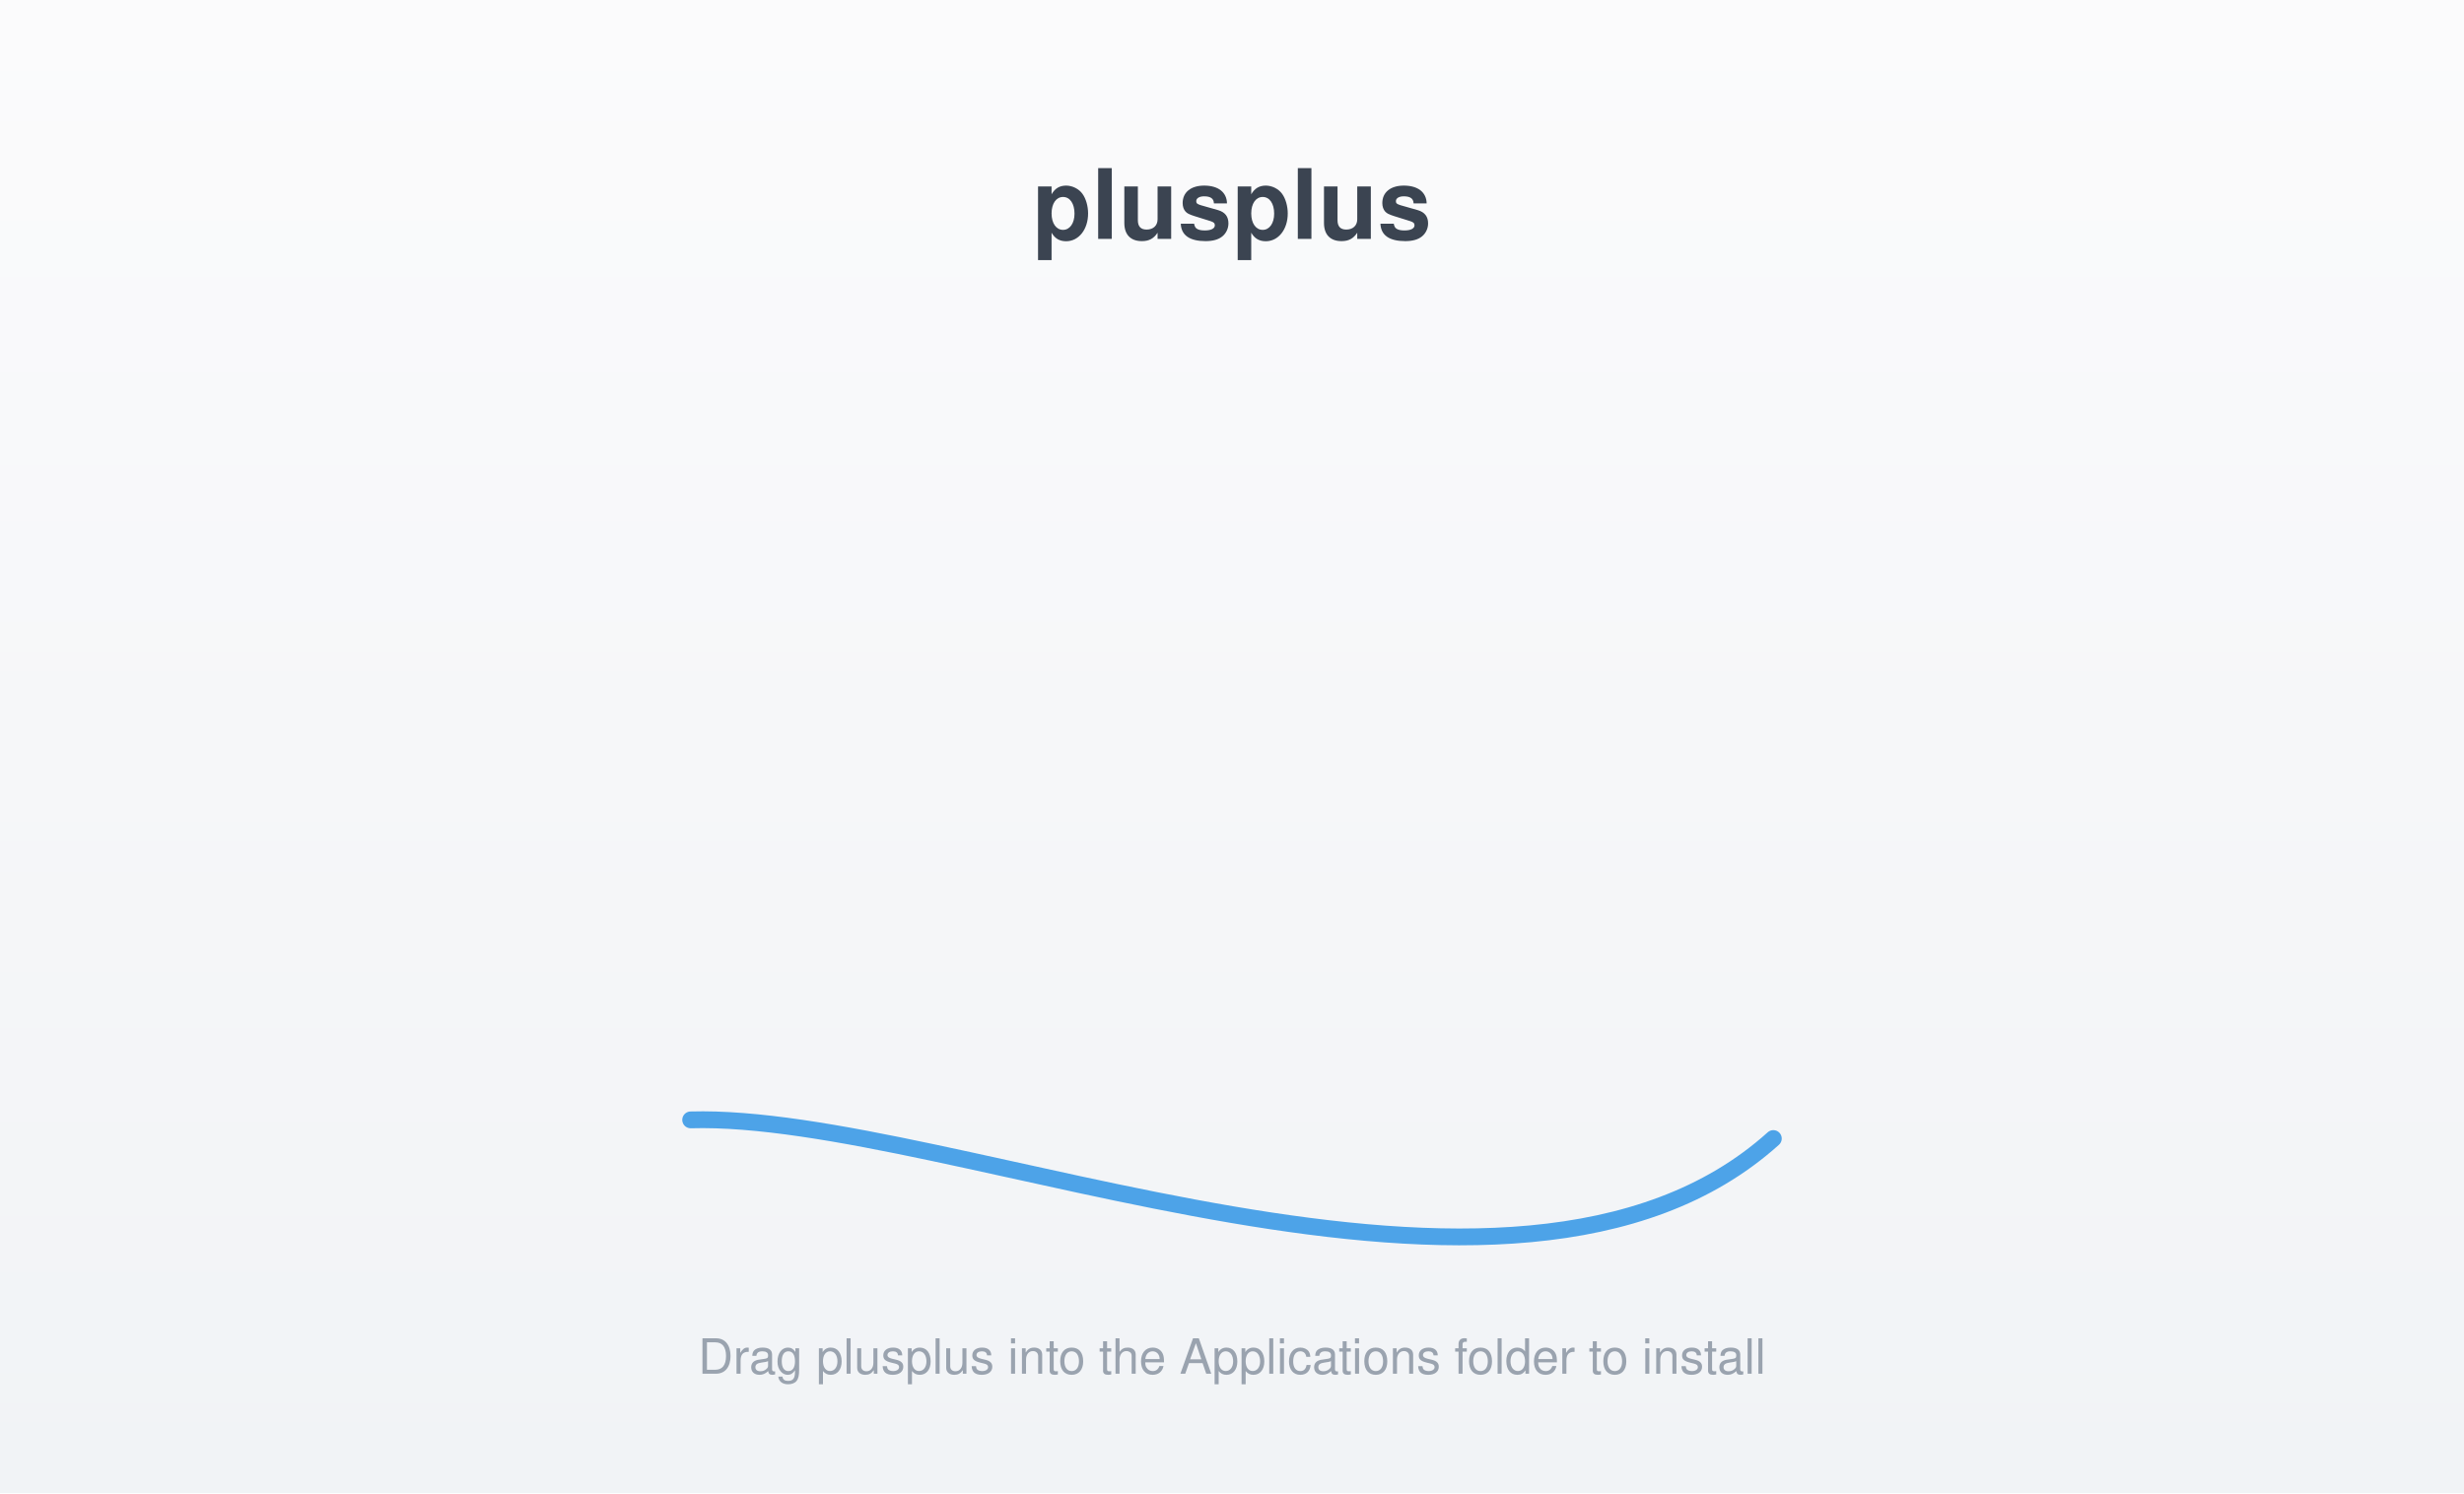
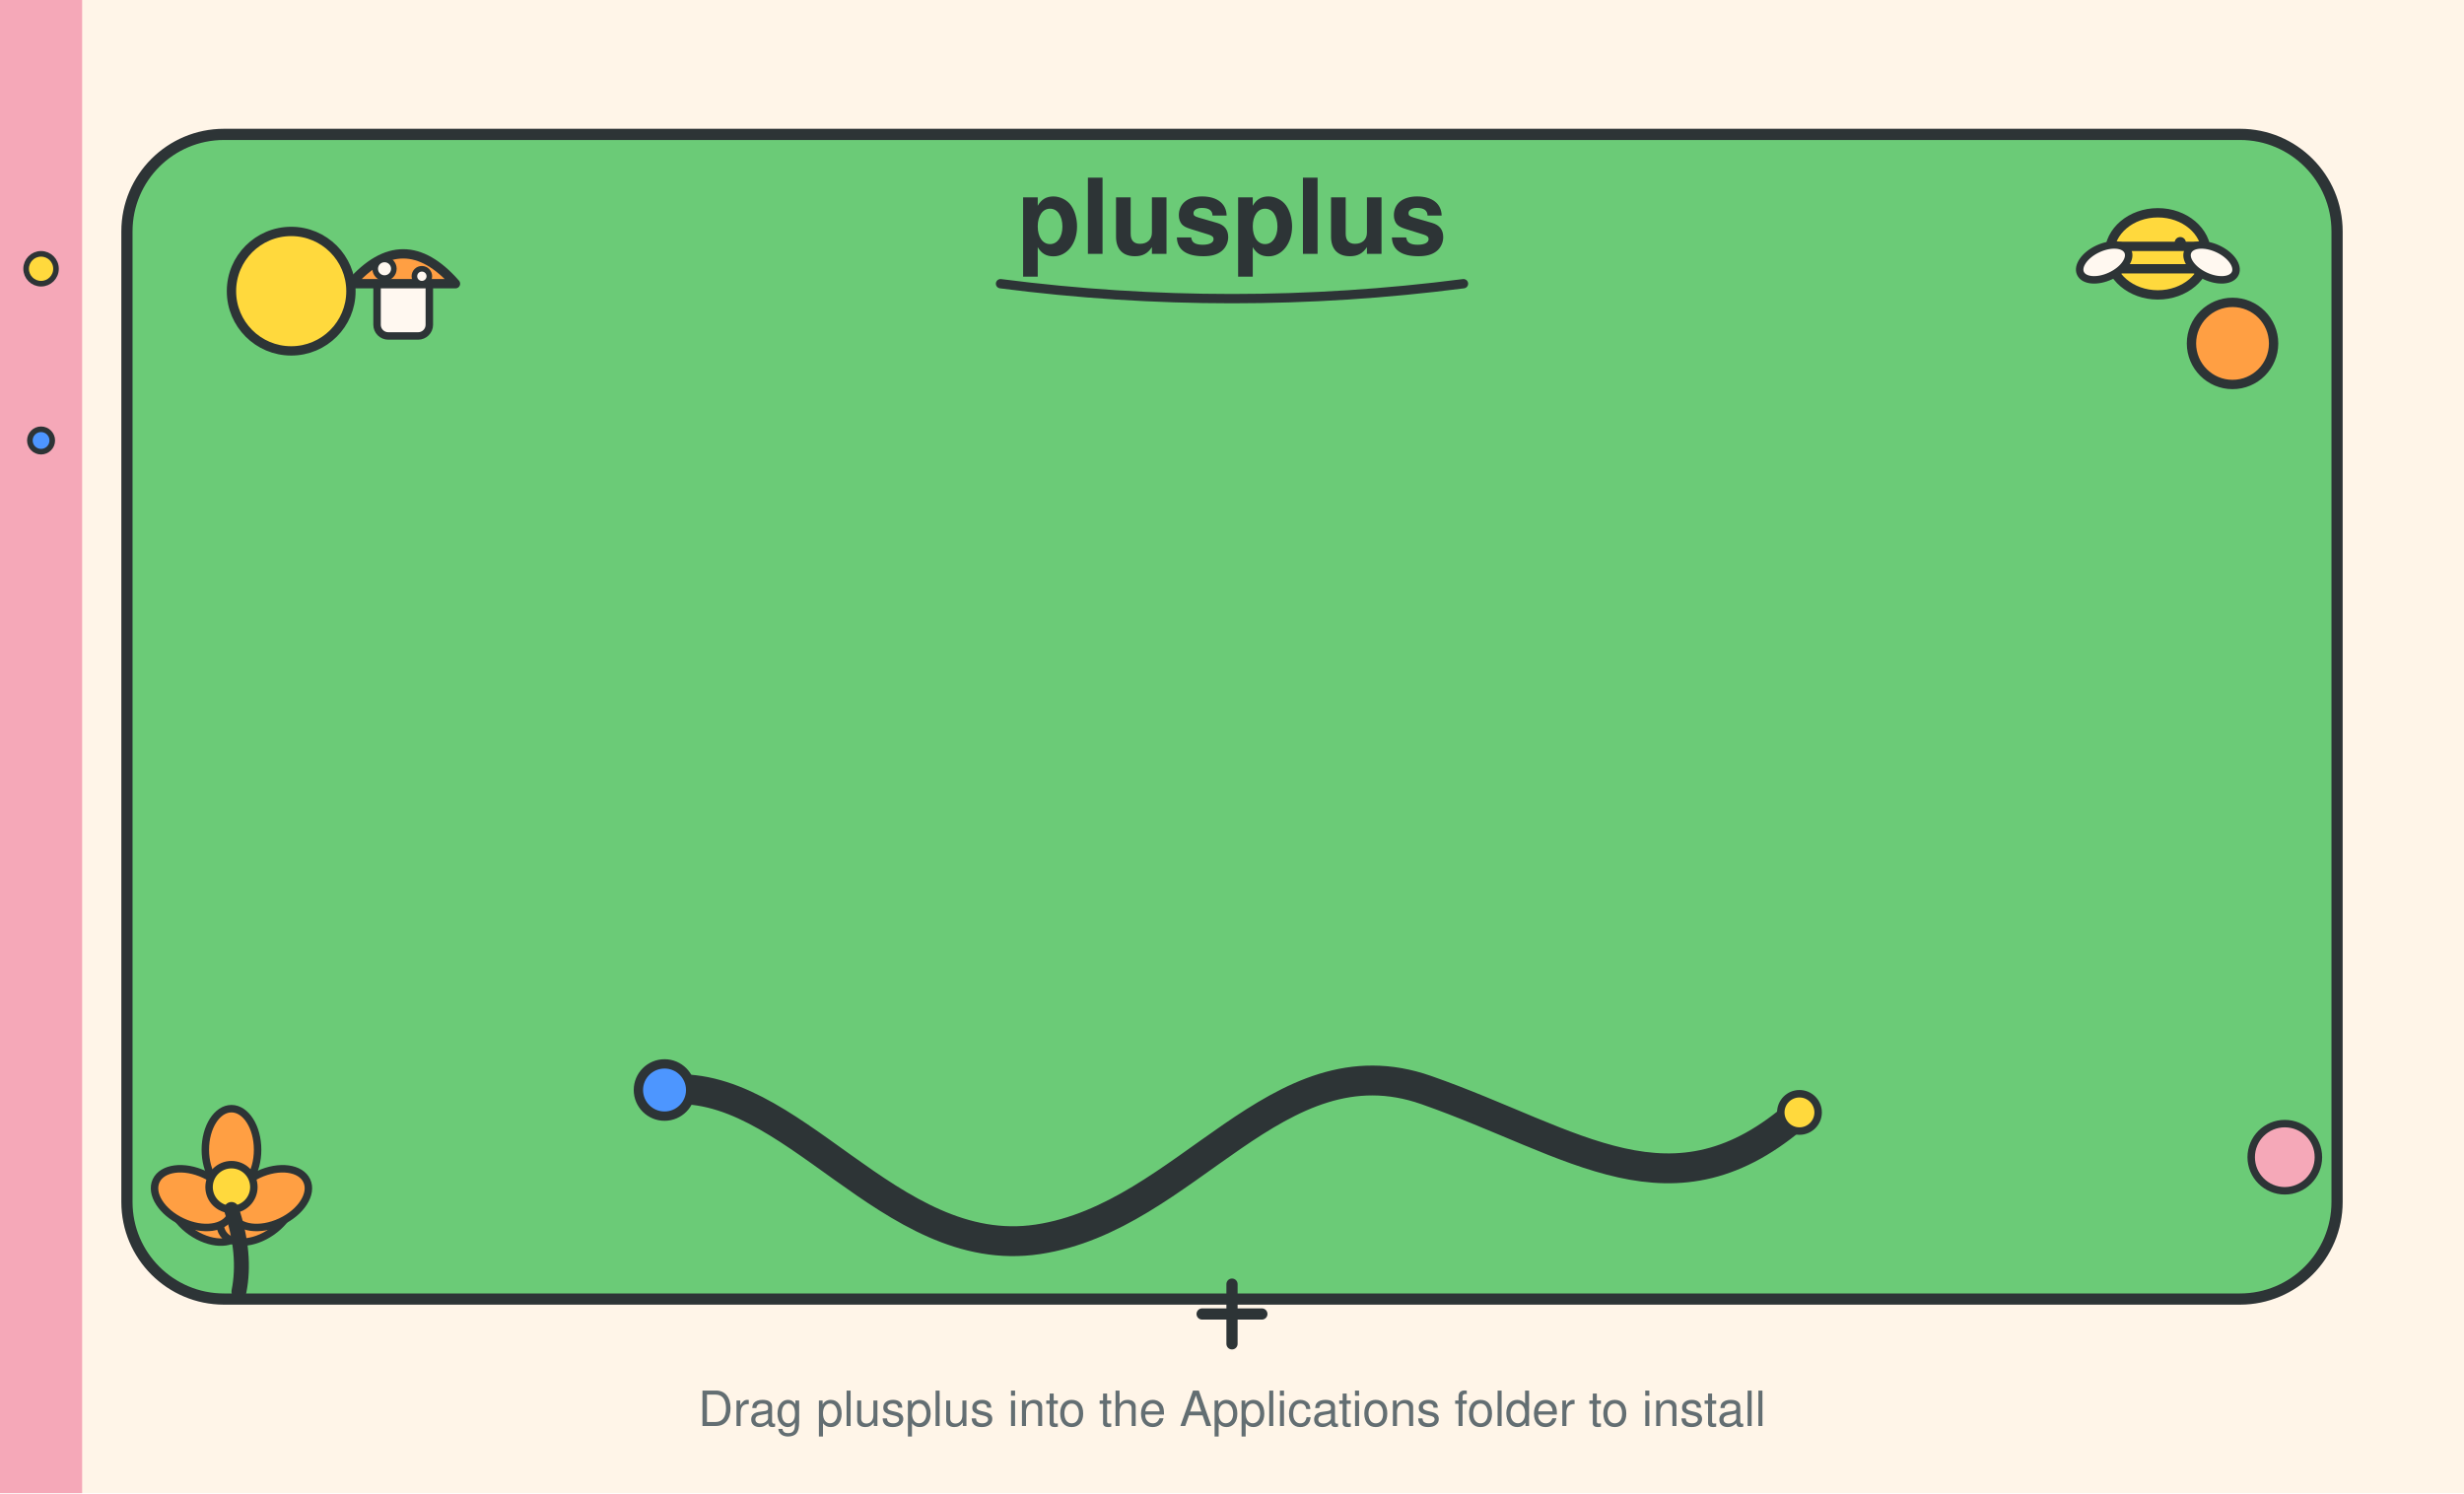
<svg xmlns="http://www.w3.org/2000/svg" width="660" height="400" viewBox="0 0 660 400">
  <defs>
-     <linearGradient id="bg" x1="0" y1="0" x2="0" y2="1">
-       <stop offset="0" stop-color="#fbfbfc" />
-       <stop offset="1" stop-color="#f1f3f6" />
-     </linearGradient>
+     <style>
+       .doodle-outline { fill: none; stroke: #2d3436; stroke-linecap: round; stroke-linejoin: round; }
+     </style>
  </defs>
-   <rect width="660" height="400" fill="url(#bg)" />
-   <text x="330" y="64" text-anchor="middle" font-family="Helvetica, Arial, sans-serif" font-size="26" font-weight="600" fill="#3b4451">plusplus</text>
-   <path d="M 185 300 C 255 298, 405 368, 475 305" fill="none" stroke="#4da3e8" stroke-width="4.5" stroke-linecap="round" />
-   <text x="330" y="368" text-anchor="middle" font-family="Helvetica, Arial, sans-serif" font-size="13" fill="#9aa3af">Drag plusplus into the Applications folder to install</text>
+   <rect width="660" height="400" fill="#fff5e8" />
+   <rect x="0" y="0" width="22" height="400" fill="#f5a8b8" />
+   <circle cx="11" cy="72" r="4" fill="#ffd93d" stroke="#2d3436" stroke-width="1.5" />
+   <circle cx="11" cy="118" r="3" fill="#4d96ff" stroke="#2d3436" stroke-width="1.5" />
+   <rect x="34" y="36" width="592" height="312" rx="26" fill="#6bcb77" stroke="#2d3436" stroke-width="3" />
+   <circle cx="78" cy="78" r="16" fill="#ffd93d" stroke="#2d3436" stroke-width="2.5" />
+   <circle cx="598" cy="92" r="11" fill="#ff9f43" stroke="#2d3436" stroke-width="2.5" />
+   <circle cx="612" cy="310" r="9" fill="#f5a8b8" stroke="#2d3436" stroke-width="2" />
+   <g transform="translate(62 318)">
+     <ellipse cx="0" cy="-10" rx="7" ry="11" fill="#ff9f43" stroke="#2d3436" stroke-width="2" />
+     <ellipse cx="-9" cy="-2" rx="7" ry="11" fill="#ff9f43" stroke="#2d3436" stroke-width="2" transform="rotate(-55)" />
+     <ellipse cx="9" cy="-2" rx="7" ry="11" fill="#ff9f43" stroke="#2d3436" stroke-width="2" transform="rotate(55)" />
+     <ellipse cx="-7" cy="8" rx="7" ry="11" fill="#ff9f43" stroke="#2d3436" stroke-width="2" transform="rotate(-115)" />
+     <ellipse cx="7" cy="8" rx="7" ry="11" fill="#ff9f43" stroke="#2d3436" stroke-width="2" transform="rotate(115)" />
+     <circle cx="0" cy="0" r="6" fill="#ffd93d" stroke="#2d3436" stroke-width="2" />
+     <path d="M 0 6 Q 4 18 2 28" class="doodle-outline" stroke="#fff8f0" stroke-width="4" />
+     <path d="M 0 6 Q 4 18 2 28" class="doodle-outline" stroke-width="2.5" />
+   </g>
+   <g transform="translate(578 68)">
+     <ellipse cx="0" cy="0" rx="13" ry="11" fill="#ffd93d" stroke="#2d3436" stroke-width="2.5" />
+     <path d="M -10 -2 H 10 M -10 4 H 10" class="doodle-outline" stroke-width="2.5" />
+     <ellipse cx="-14" cy="-4" rx="7" ry="4" fill="#fff8f0" stroke="#2d3436" stroke-width="2" transform="rotate(-25)" />
+     <ellipse cx="14" cy="-4" rx="7" ry="4" fill="#fff8f0" stroke="#2d3436" stroke-width="2" transform="rotate(25)" />
+     <circle cx="6" cy="-3" r="1.5" fill="#2d3436" />
+   </g>
+   <g transform="translate(108 72)">
+     <rect x="-7" y="2" width="14" height="16" rx="3" fill="#fff8f0" stroke="#2d3436" stroke-width="2" />
+     <path d="M -14 4 Q 0 -12 14 4 Z" fill="#ff9f43" stroke="#2d3436" stroke-width="2.5" stroke-linejoin="round" />
+     <circle cx="-5" cy="0" r="2.5" fill="#fff8f0" stroke="#2d3436" stroke-width="1.5" />
+     <circle cx="5" cy="2" r="2" fill="#fff8f0" stroke="#2d3436" stroke-width="1.5" />
+   </g>
+   <text x="330" y="68" text-anchor="middle" font-family="Helvetica, Arial, sans-serif" font-size="28" font-weight="700" fill="#2d3436">plusplus</text>
+   <path d="M 268 76 Q 330 84 392 76" class="doodle-outline" stroke="#2d3436" stroke-width="2.5" />
+   <path d="M 178 292            C 212 288, 238 338, 278 332            C 318 326, 342 278, 382 292            C 422 306, 448 328, 482 298" class="doodle-outline" stroke="#2d3436" stroke-width="8" />
+   <path d="M 178 292            C 212 288, 238 338, 278 332            C 318 326, 342 278, 382 292            C 422 306, 448 328, 482 298" class="doodle-outline" stroke="#fff8f0" stroke-width="4.5" />
+   <circle cx="178" cy="292" r="7" fill="#4d96ff" stroke="#2d3436" stroke-width="2.5" />
+   <circle cx="482" cy="298" r="5" fill="#ffd93d" stroke="#2d3436" stroke-width="2" />
+   <g transform="translate(330 352)">
+     <path d="M -8 0 H 8 M 0 -8 V 8" class="doodle-outline" stroke="#f5a8b8" stroke-width="3" />
+     <path d="M -5 0 H 5 M 0 -5 V 5" class="doodle-outline" stroke="#2d3436" stroke-width="2" />
+   </g>
+   <text x="330" y="382" text-anchor="middle" font-family="Helvetica, Arial, sans-serif" font-size="13" font-weight="500" fill="#636e72">Drag plusplus into the Applications folder to install</text>
</svg>
